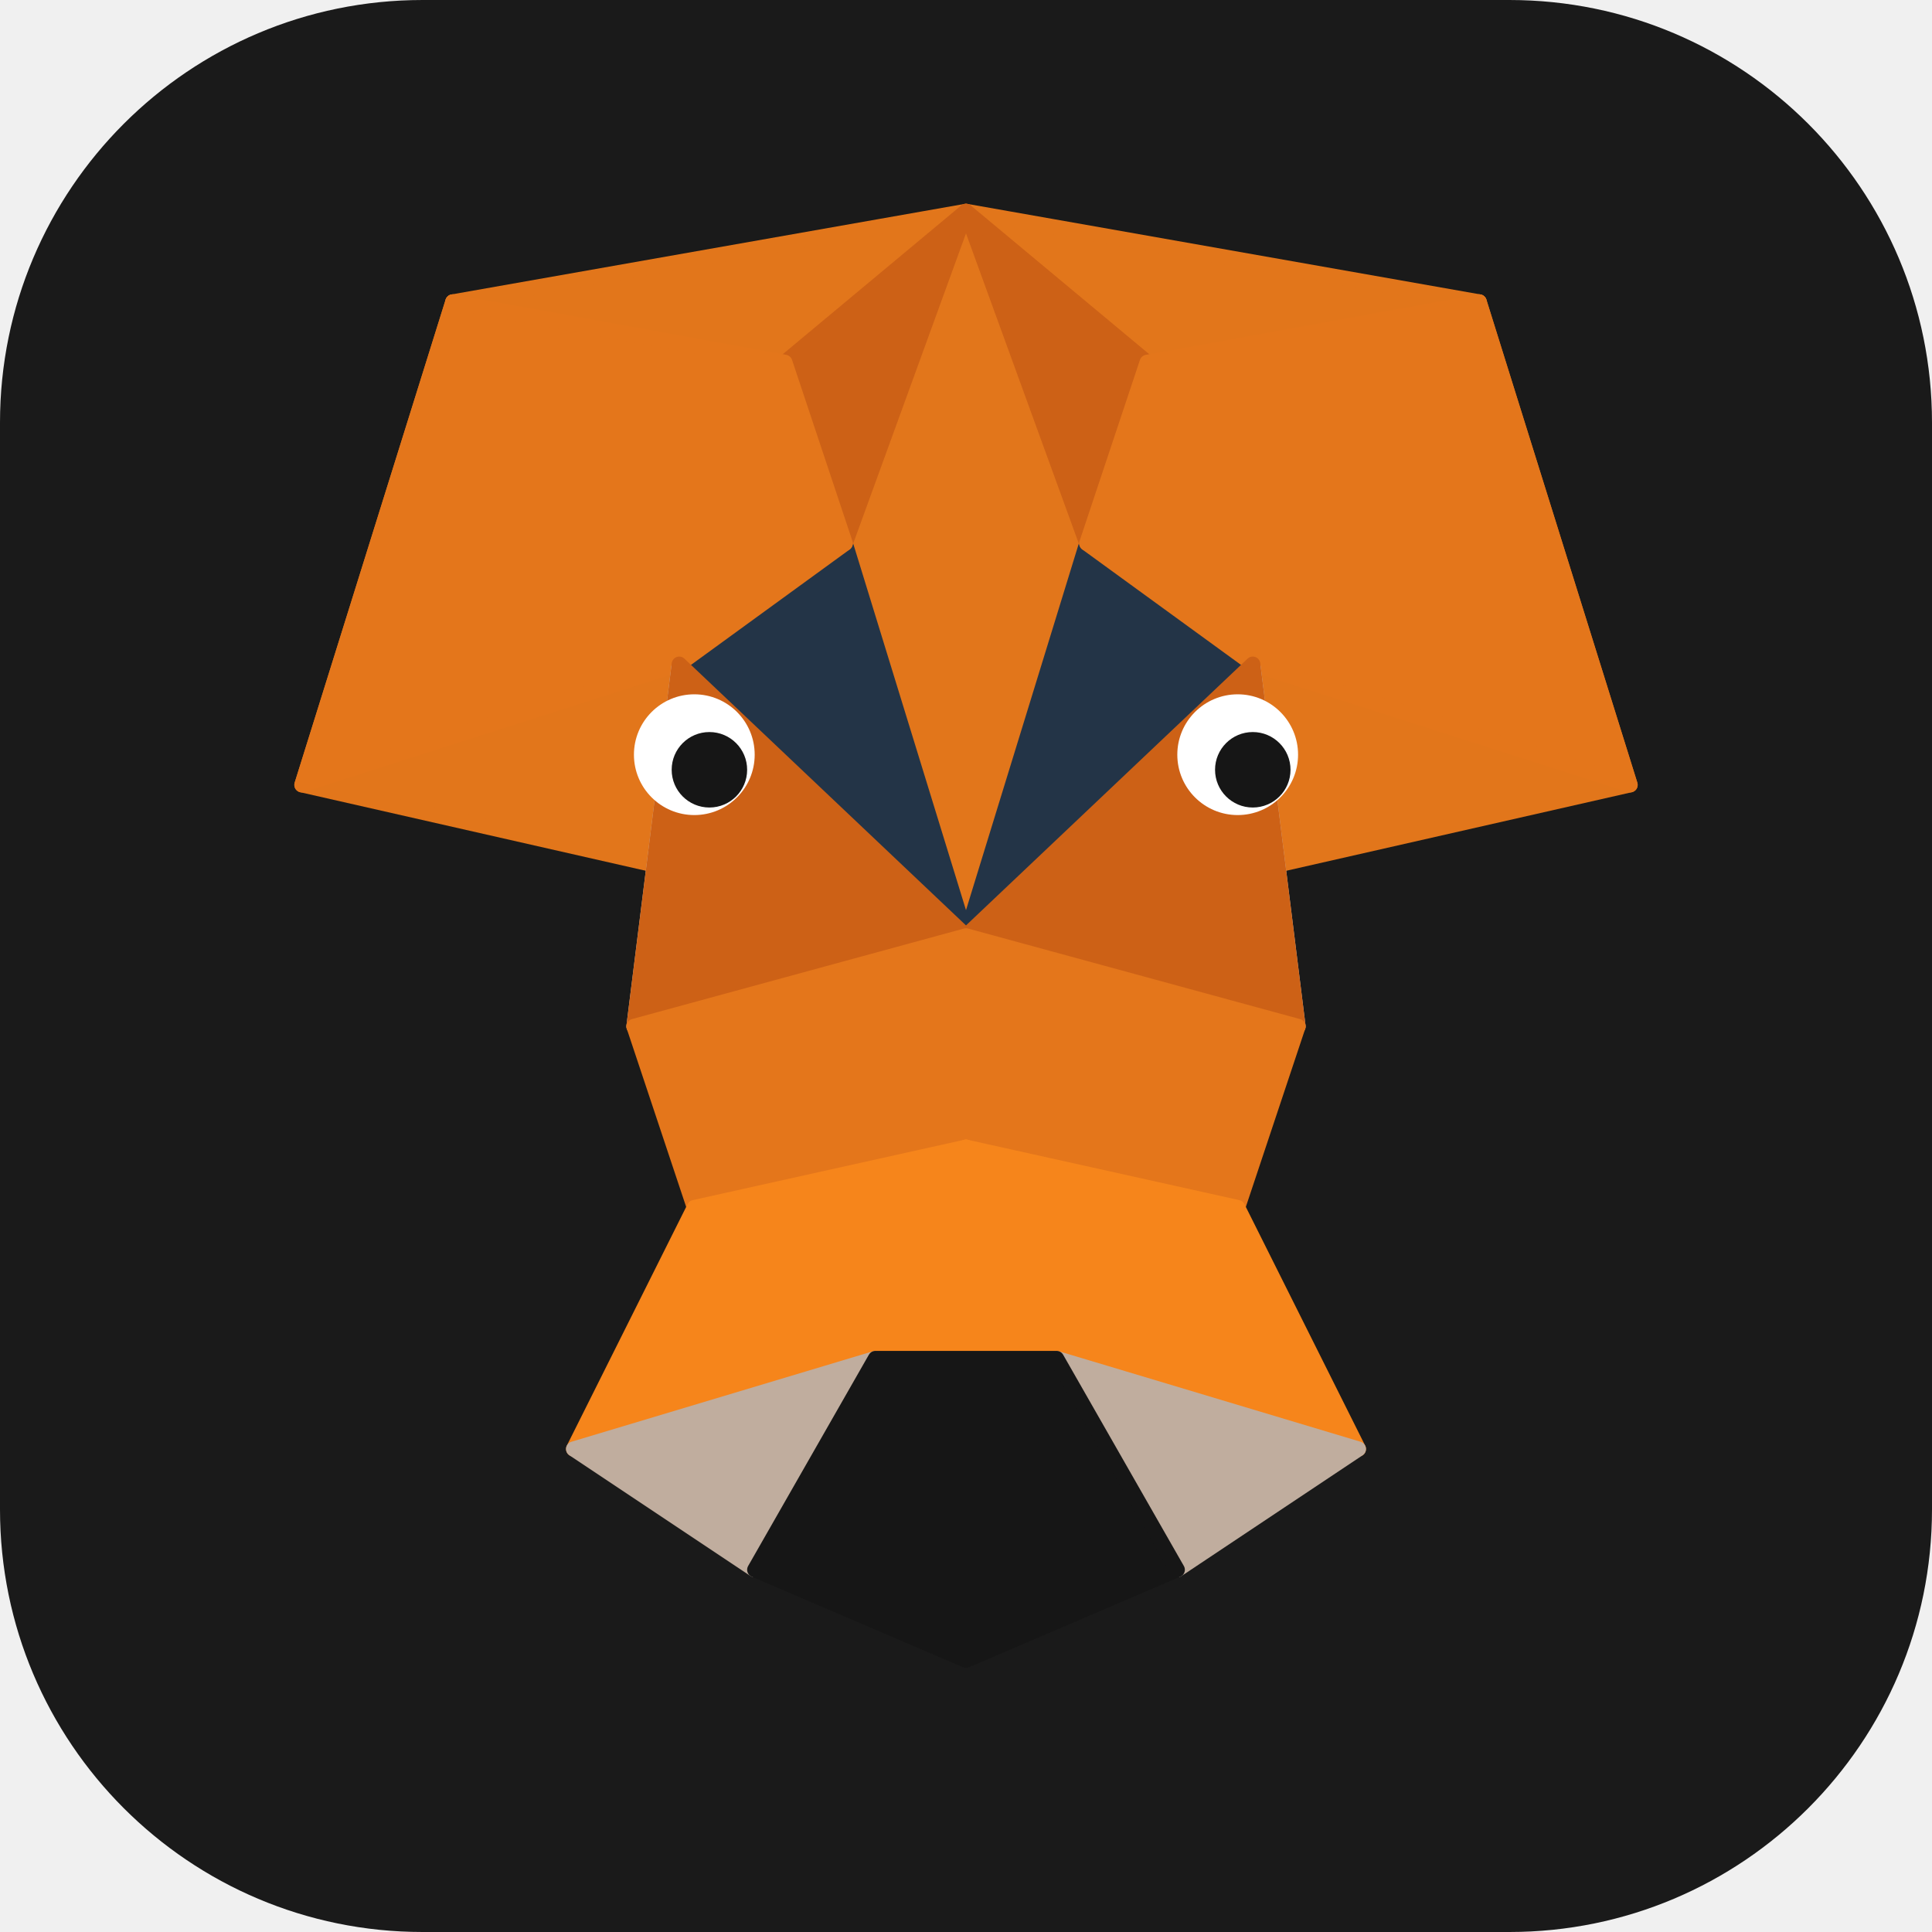
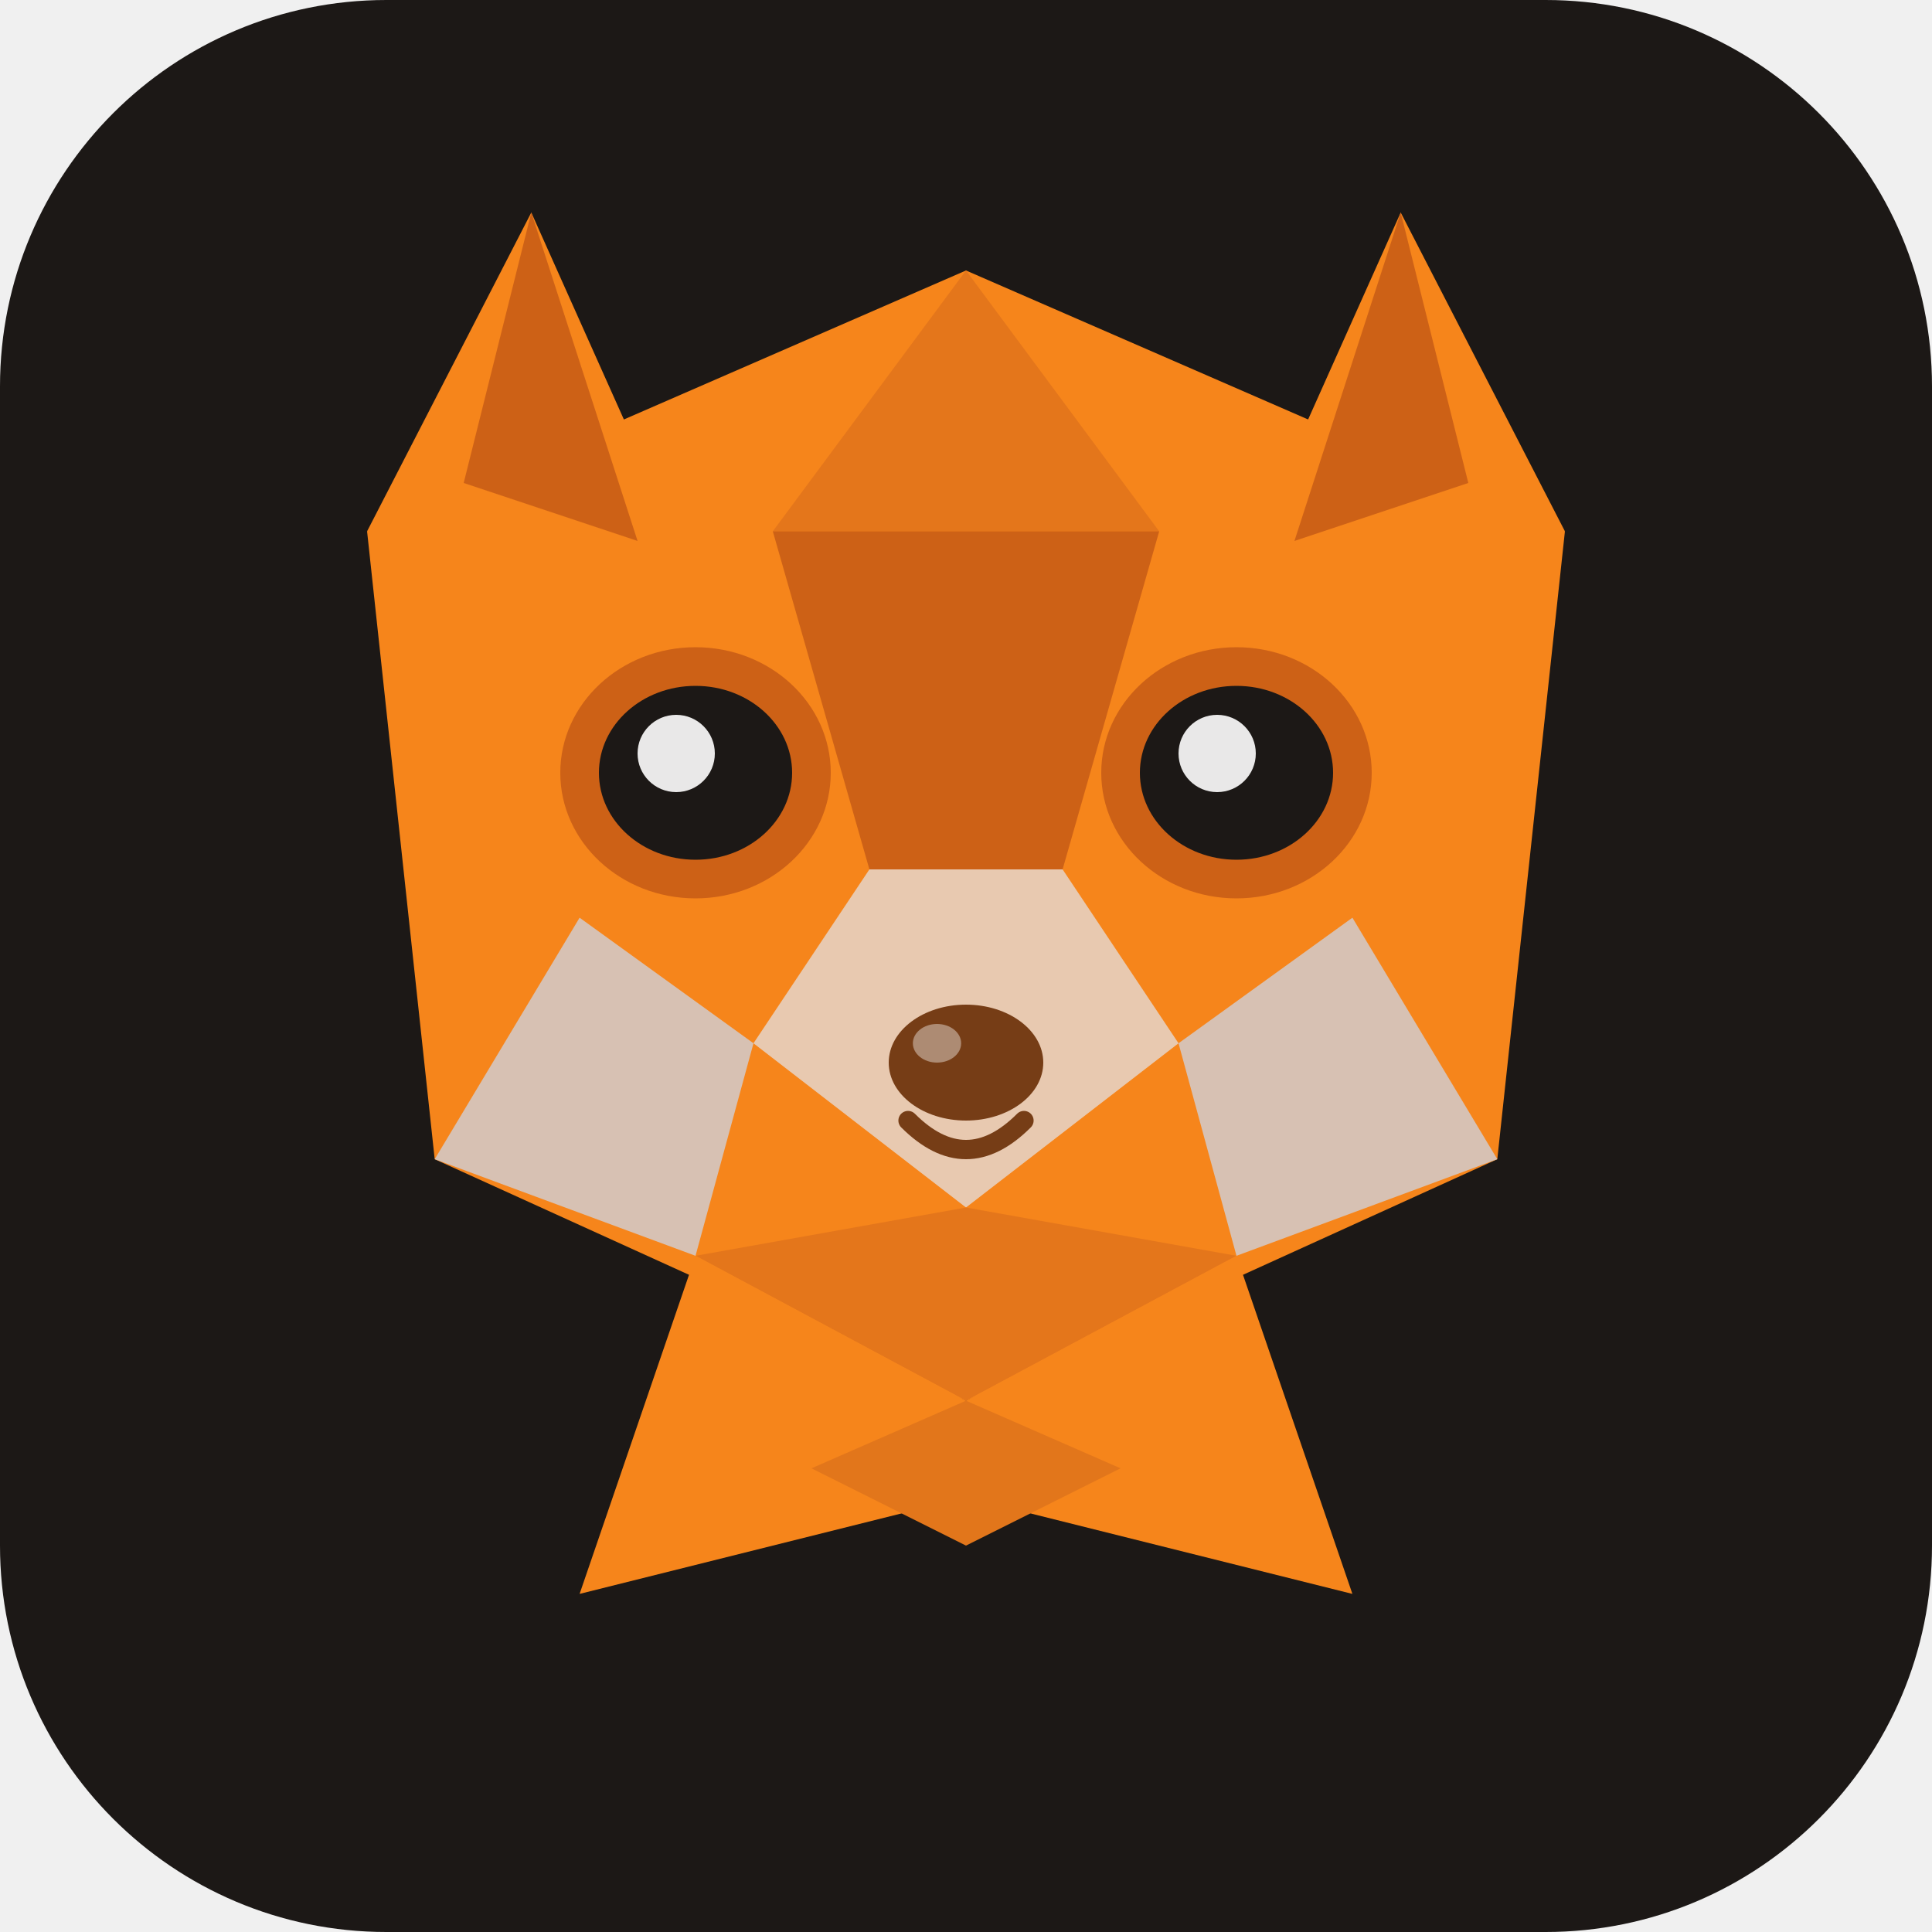
- <svg xmlns="http://www.w3.org/2000/svg" viewBox="0 0 128 128" fill="none">
-   <rect width="128" height="128" rx="28" fill="#1A1A1A" />
-   <polygon points="64,14 98,20 108,52 64,62 20,52 30,20" fill="#E2761B" stroke="#E2761B" stroke-linejoin="round" />
-   <polygon points="30,20 20,52 45,44" fill="#E4761B" stroke="#E4761B" stroke-linejoin="round" />
-   <polygon points="98,20 108,52 83,44" fill="#E4761B" stroke="#E4761B" stroke-linejoin="round" />
-   <polygon points="45,44 64,62 42,68" fill="#D7C1B3" stroke="#D7C1B3" stroke-linejoin="round" />
-   <polygon points="83,44 86,68 64,62" fill="#D7C1B3" stroke="#D7C1B3" stroke-linejoin="round" />
-   <polygon points="64,62 45,44 56,36" fill="#233447" stroke="#233447" stroke-linejoin="round" />
-   <polygon points="64,62 72,36 83,44" fill="#233447" stroke="#233447" stroke-linejoin="round" />
-   <polygon points="56,36 64,14 52,24" fill="#CD6116" stroke="#CD6116" stroke-linejoin="round" />
-   <polygon points="72,36 76,24 64,14" fill="#CD6116" stroke="#CD6116" stroke-linejoin="round" />
-   <polygon points="52,24 30,20 45,44 56,36" fill="#E4761B" stroke="#E4761B" stroke-linejoin="round" />
-   <polygon points="76,24 72,36 83,44 98,20" fill="#E4761B" stroke="#E4761B" stroke-linejoin="round" />
-   <polygon points="42,68 64,62 45,44" fill="#CD6116" stroke="#CD6116" stroke-linejoin="round" />
-   <polygon points="86,68 83,44 64,62" fill="#CD6116" stroke="#CD6116" stroke-linejoin="round" />
-   <polygon points="42,68 46,80 64,76 82,80 86,68 64,62" fill="#E4761B" stroke="#E4761B" stroke-linejoin="round" />
-   <polygon points="46,80 38,96 58,90 64,76" fill="#F6851B" stroke="#F6851B" stroke-linejoin="round" />
-   <polygon points="82,80 64,76 70,90 90,96" fill="#F6851B" stroke="#F6851B" stroke-linejoin="round" />
-   <polygon points="58,90 64,76 70,90" fill="#F6851B" stroke="#F6851B" stroke-linejoin="round" />
-   <polygon points="38,96 58,90 50,104" fill="#C0AD9E" stroke="#C0AD9E" stroke-linejoin="round" />
-   <polygon points="70,90 90,96 78,104" fill="#C0AD9E" stroke="#C0AD9E" stroke-linejoin="round" />
-   <polygon points="50,104 58,90 70,90 78,104 64,110" fill="#161616" stroke="#161616" stroke-linejoin="round" />
-   <ellipse cx="46" cy="50" rx="4" ry="4" fill="white" />
-   <ellipse cx="82" cy="50" rx="4" ry="4" fill="white" />
-   <ellipse cx="47" cy="51" rx="2.5" ry="2.5" fill="#161616" />
-   <ellipse cx="83" cy="51" rx="2.5" ry="2.5" fill="#161616" />
+ <svg xmlns="http://www.w3.org/2000/svg" viewBox="0 0 200 200">
+   <rect width="200" height="200" rx="40" fill="#1C1816" />
+   <polygon points="100,28 162,55 155,120 100,145 45,120 38,55" fill="#F6851B" />
+   <polygon points="38,55 55,22 72,60" fill="#F6851B" />
+   <polygon points="162,55 145,22 128,60" fill="#F6851B" />
+   <polygon points="55,22 48,50 66,56" fill="#CD6116" />
+   <polygon points="145,22 134,56 152,50" fill="#CD6116" />
+   <polygon points="100,28 80,55 120,55" fill="#E4761B" />
+   <polygon points="45,120 60,95 78,108 72,130" fill="#D7C1B3" />
+   <polygon points="155,120 128,130 122,108 140,95" fill="#D7C1B3" />
+   <polygon points="78,108 100,125 122,108 110,90 90,90" fill="#E8C9B0" />
+   <polygon points="80,55 90,90 110,90 120,55" fill="#CD6116" />
+   <ellipse cx="72" cy="80" rx="14" ry="13" fill="#CD6116" />
+   <ellipse cx="72" cy="80" rx="10" ry="9" fill="#1C1816" />
+   <ellipse cx="70" cy="78" rx="4" ry="4" fill="white" opacity="0.9" />
+   <ellipse cx="128" cy="80" rx="14" ry="13" fill="#CD6116" />
+   <ellipse cx="128" cy="80" rx="10" ry="9" fill="#1C1816" />
+   <ellipse cx="126" cy="78" rx="4" ry="4" fill="white" opacity="0.9" />
+   <ellipse cx="100" cy="110" rx="8" ry="6" fill="#763D16" />
+   <ellipse cx="97" cy="108" rx="2.5" ry="2" fill="white" opacity="0.4" />
+   <path d="M94,116 Q100,122 106,116" stroke="#763D16" stroke-width="2" fill="none" stroke-linecap="round" />
+   <polygon points="72,130 100,145 128,130 100,125" fill="#E4761B" />
+   <polygon points="72,130 60,165 100,155 140,165 128,130 100,145" fill="#F6851B" />
+   <polygon points="84,152 100,160 116,152 100,145" fill="#E2761B" />
</svg>
